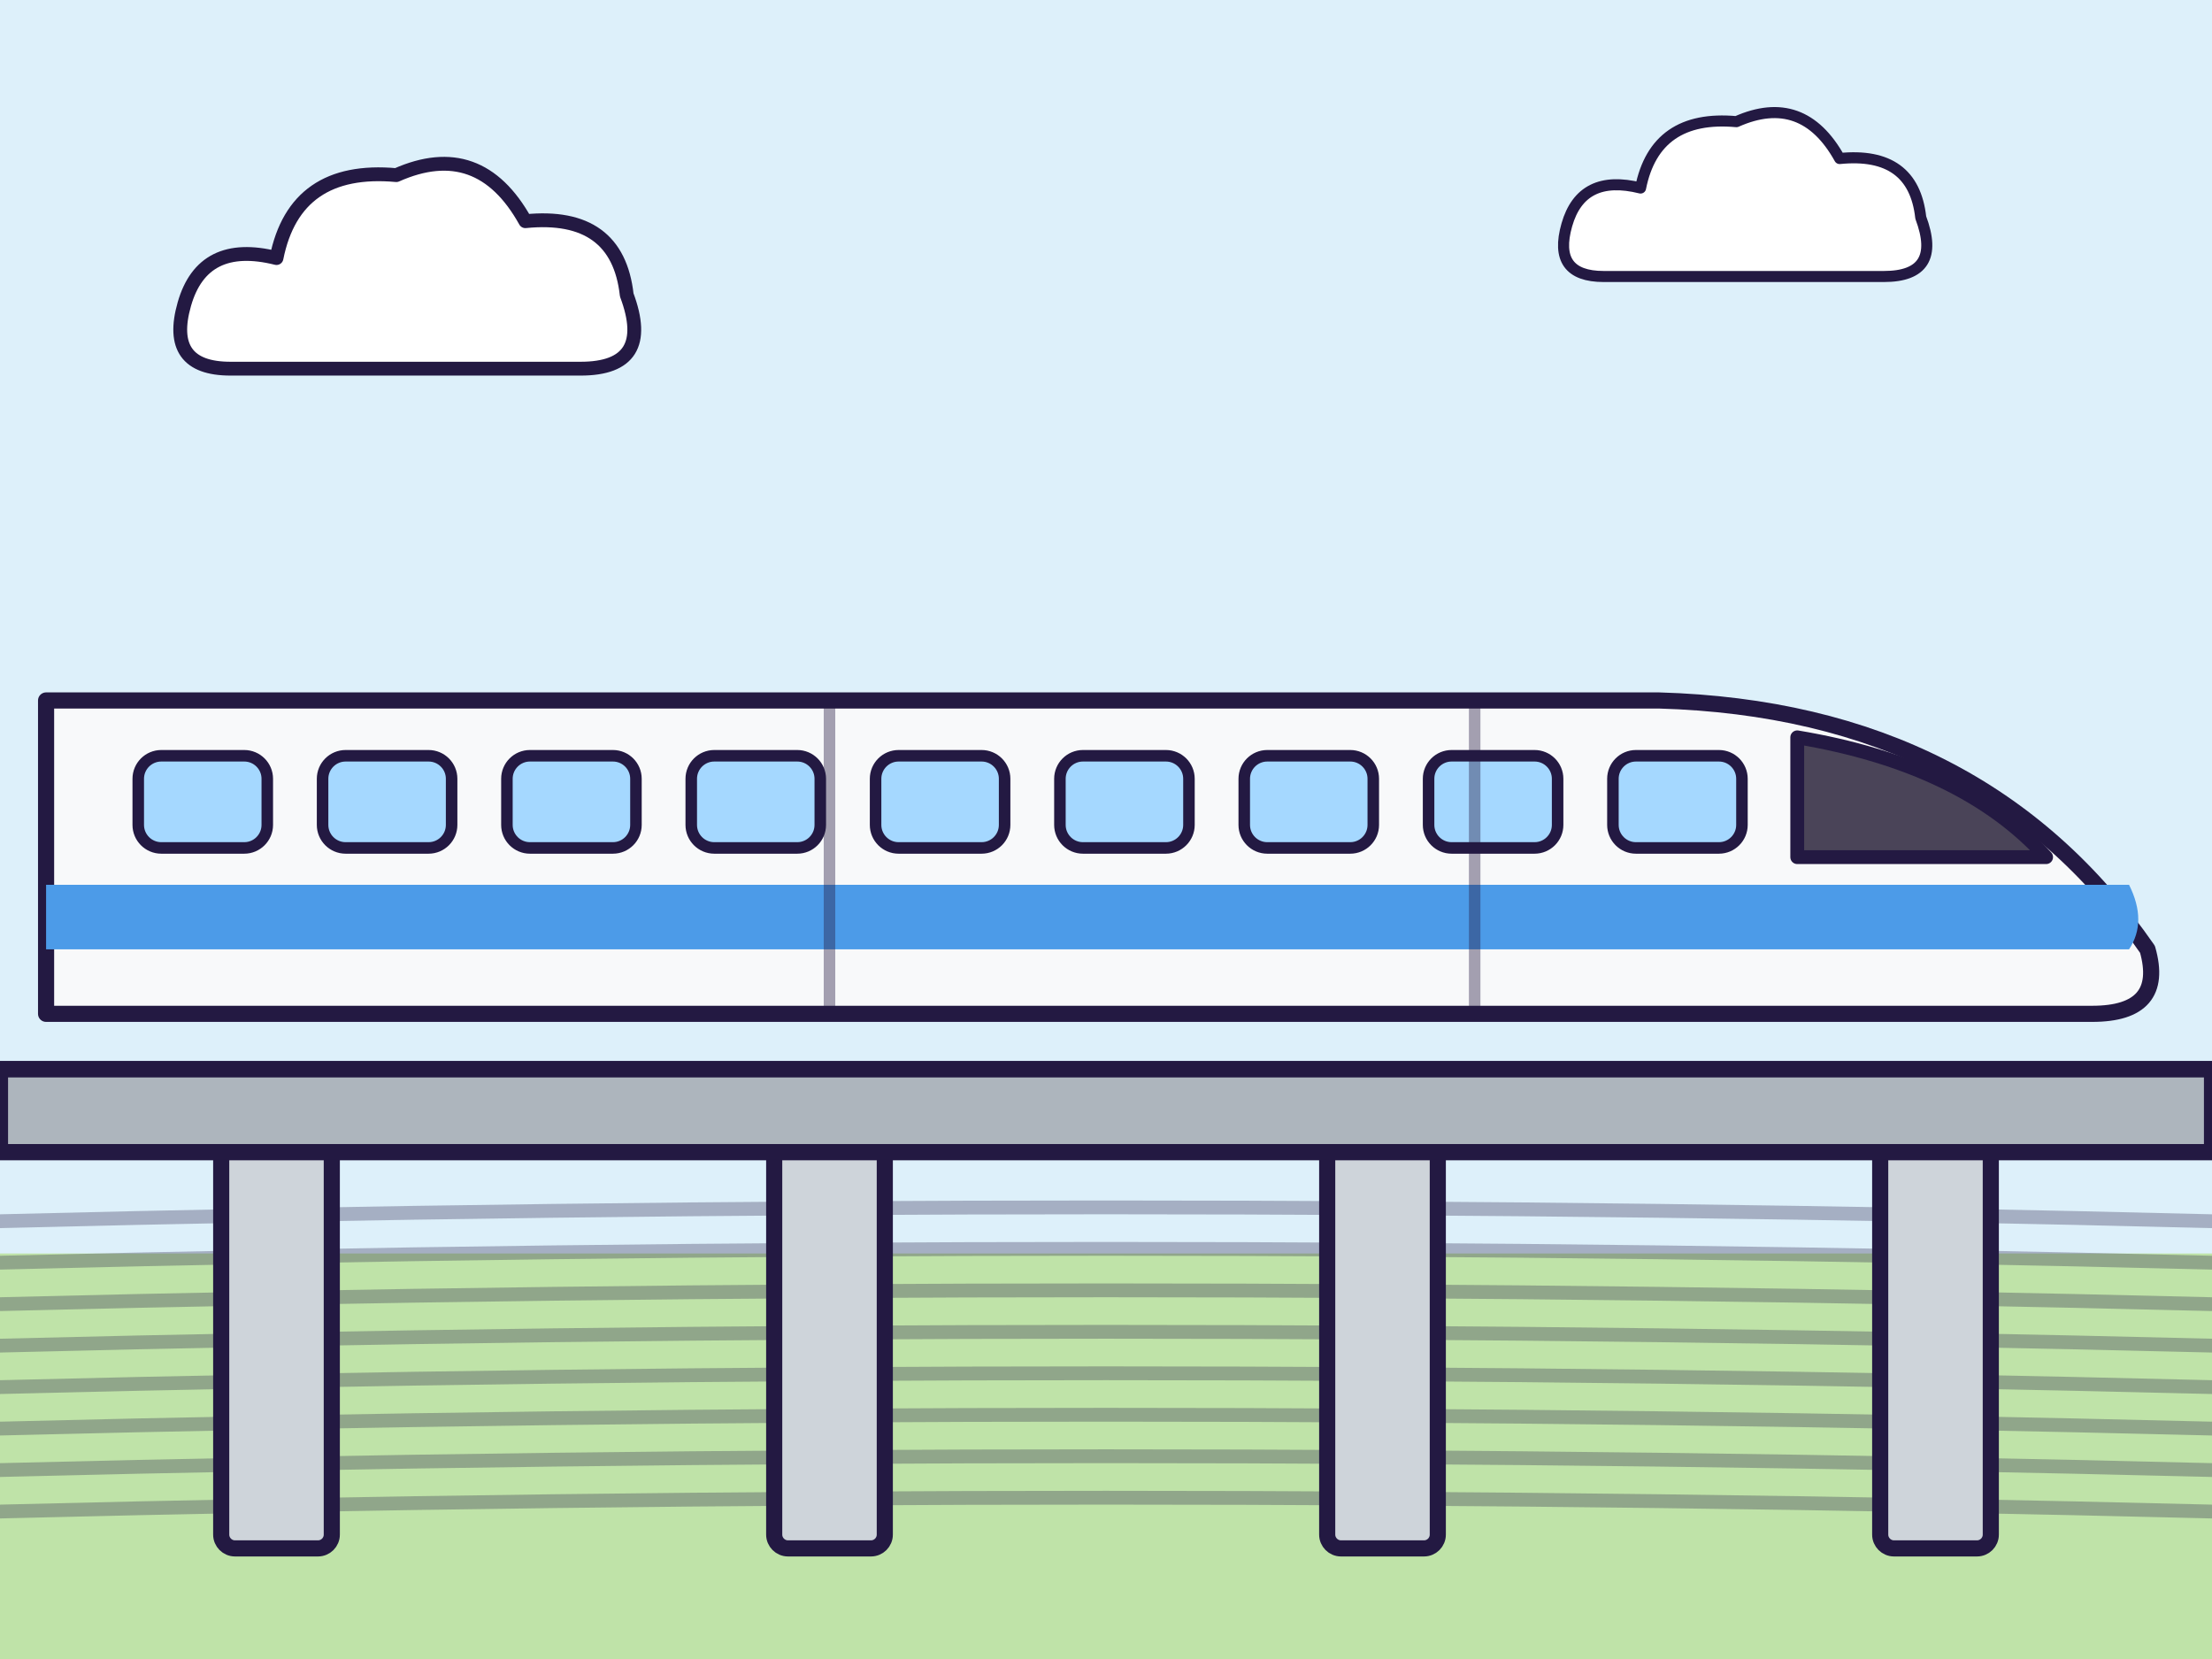
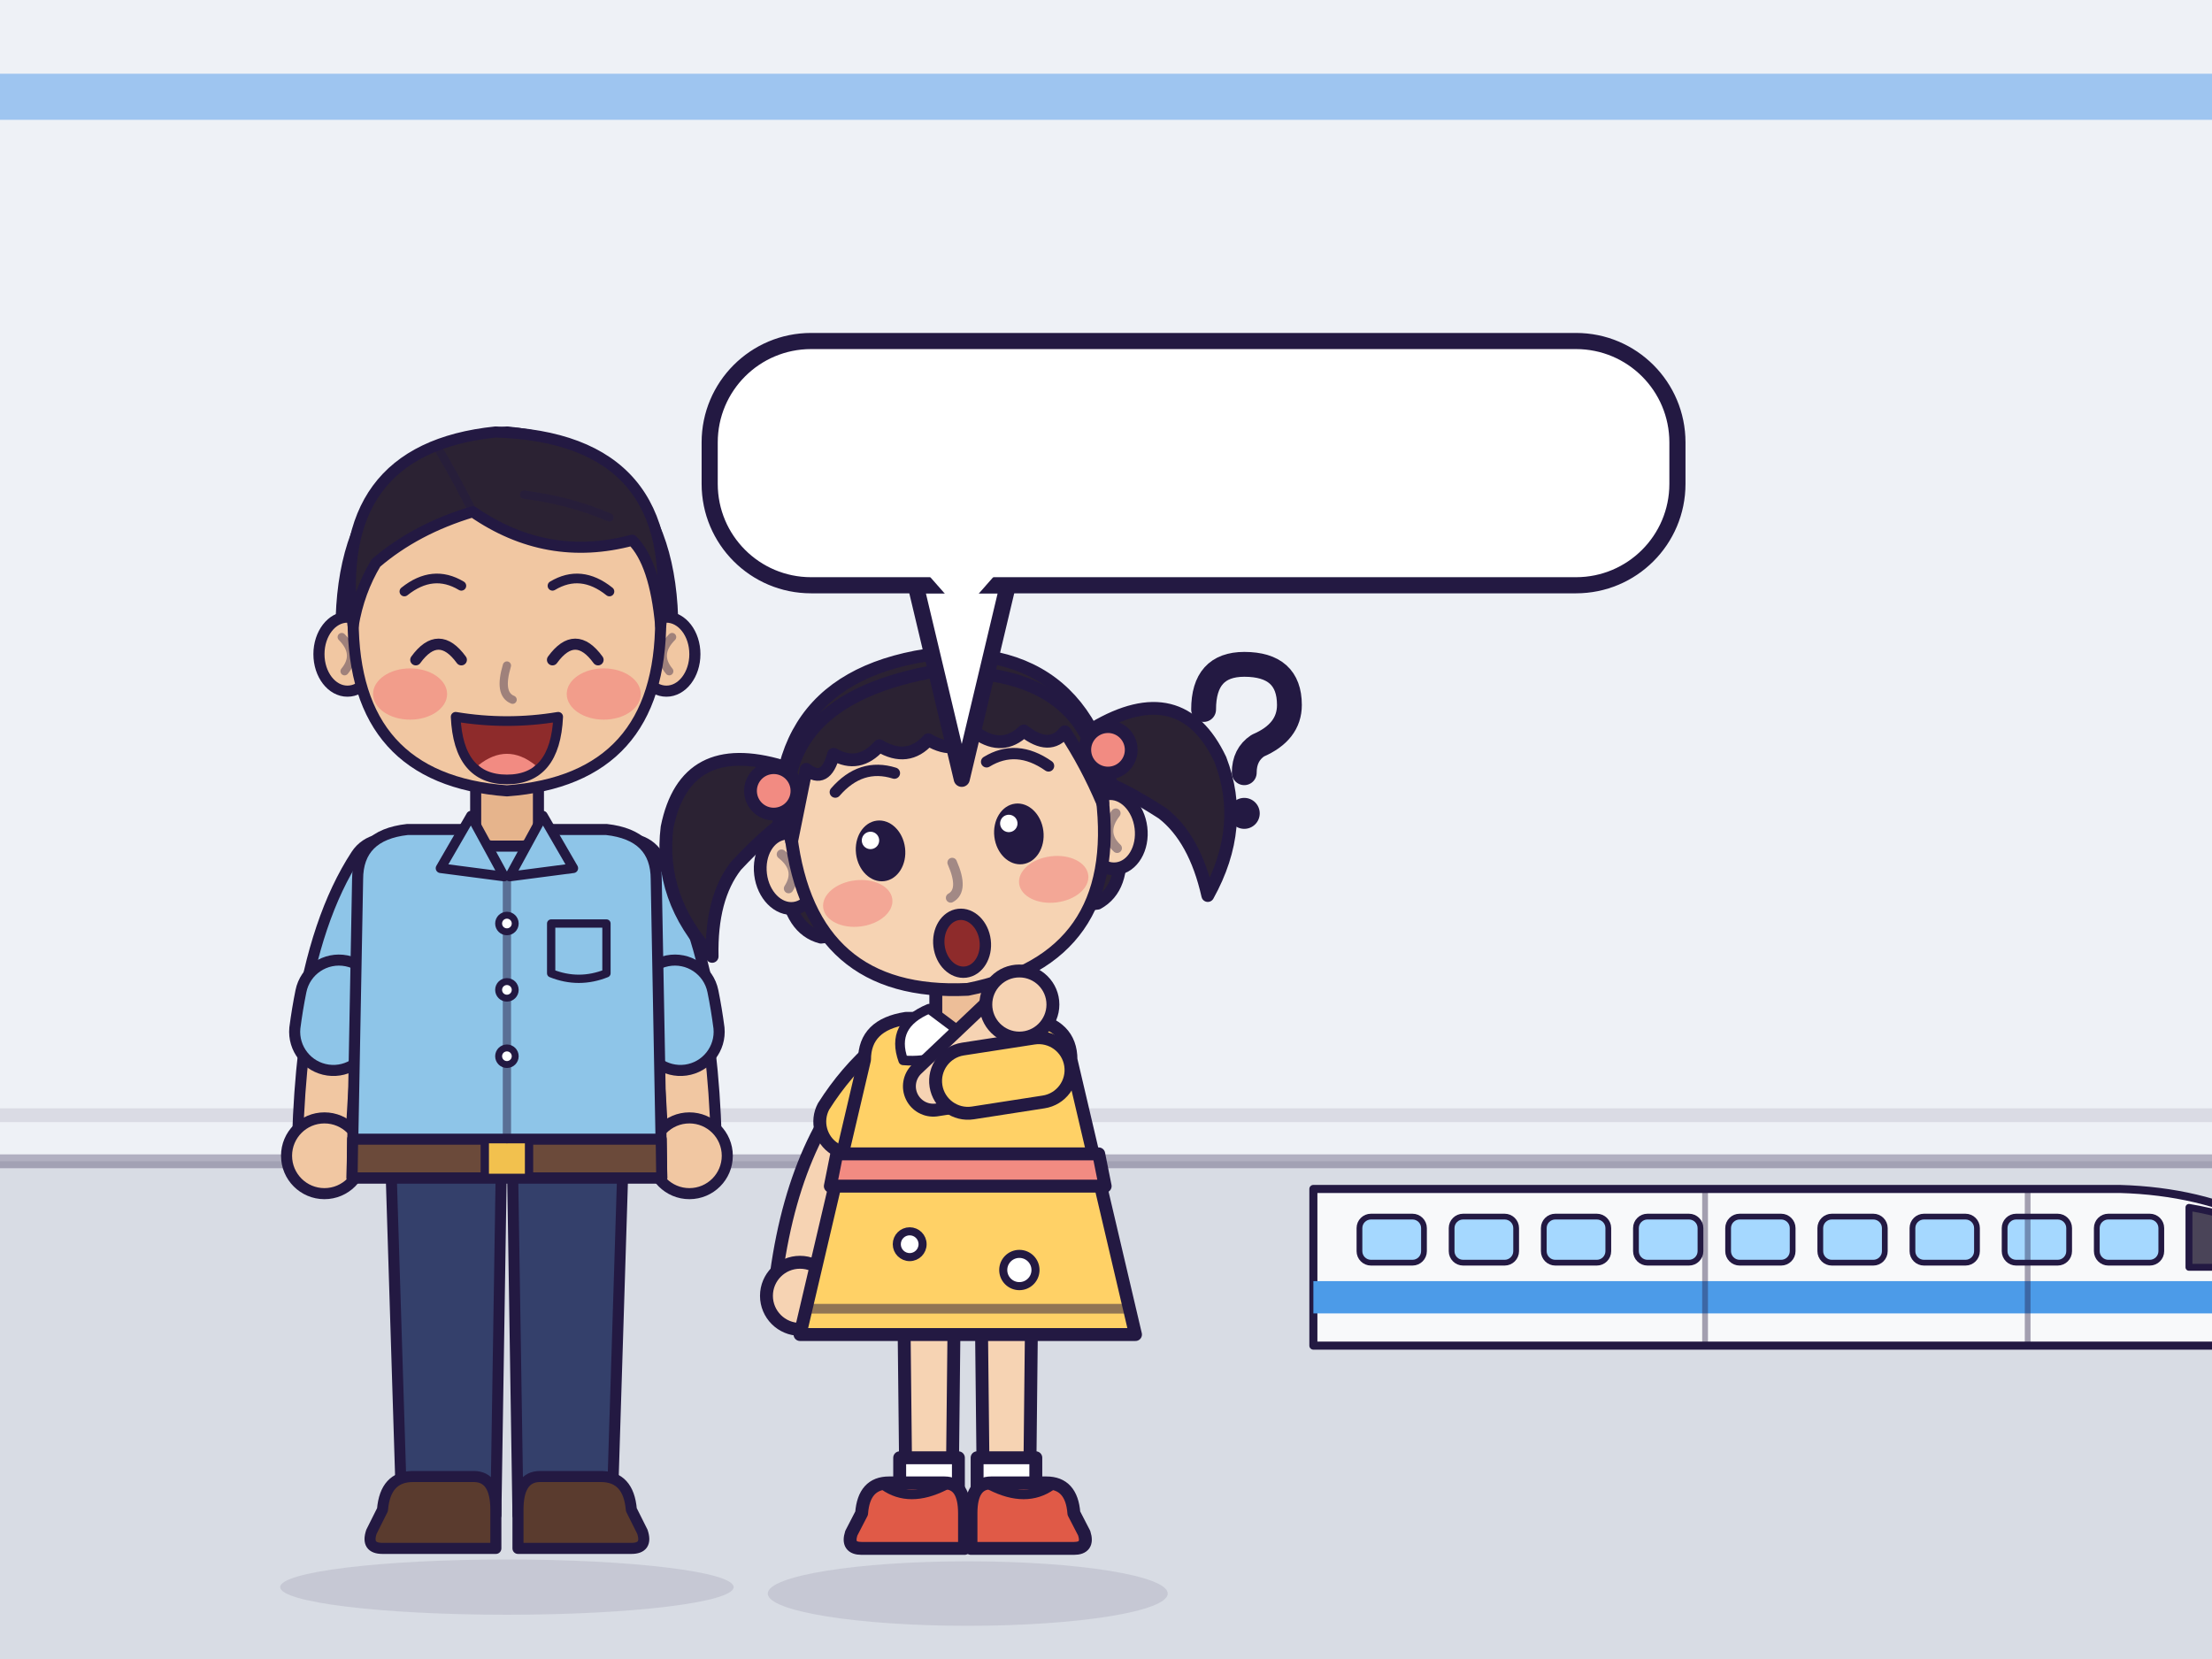
- <svg xmlns="http://www.w3.org/2000/svg" viewBox="0 0 480 360" role="img" aria-label="A white high-speed train with a blue stripe speeds along a long bridge over rice fields.">
+ <svg xmlns="http://www.w3.org/2000/svg" viewBox="0 0 480 360" role="img" aria-label="Little Sister and Dad wait on the platform; a white high-speed train appears in the distance. She asks: &quot;火车几点到？&quot;">
  <g stroke="#231942" stroke-width="3.5" stroke-linejoin="round" stroke-linecap="round">
-     <rect x="0" y="0" width="480" height="360" fill="#DDF0FA" stroke="none" />
-     <rect x="0" y="272" width="480" height="88" fill="#BFE3A8" stroke="none" />
-     <g transform="translate(90 80)">
-       <g class="prop p-cloud">
-         <path d="M-40 0Q-54 0-50-14Q-46-28-30-24Q-26-44-4-42Q14-50 24-32Q44-34 46-16Q52 0 36 0Z" fill="#FFFFFF" stroke-width="3" />
-       </g>
-     </g>
-     <g transform="translate(380 60) scale(0.8 0.8)">
-       <g class="prop p-cloud">
-         <path d="M-40 0Q-54 0-50-14Q-46-28-30-24Q-26-44-4-42Q14-50 24-32Q44-34 46-16Q52 0 36 0Z" fill="#FFFFFF" stroke-width="3" />
-       </g>
-     </g>
-     <g transform="translate(240 336)">
-       <g class="prop p-bridge">
-         <path d="M-240-8Q0-14 240-8" fill="none" stroke-width="3" opacity="0.3" />
-         <path d="M-240-17Q0-23 240-17" fill="none" stroke-width="3" opacity="0.3" />
-         <path d="M-240-26Q0-32 240-26" fill="none" stroke-width="3" opacity="0.3" />
-         <path d="M-240-35Q0-41 240-35" fill="none" stroke-width="3" opacity="0.3" />
-         <path d="M-240-44Q0-50 240-44" fill="none" stroke-width="3" opacity="0.3" />
-         <path d="M-240-53Q0-59 240-53" fill="none" stroke-width="3" opacity="0.3" />
-         <path d="M-240-62Q0-68 240-62" fill="none" stroke-width="3" opacity="0.3" />
-         <path d="M-240-71Q0-77 240-71" fill="none" stroke-width="3" opacity="0.3" />
-         <rect x="-192" y="-90" width="24" height="90" rx="3" fill="#CED4DA" />
-         <rect x="-72" y="-90" width="24" height="90" rx="3" fill="#CED4DA" />
-         <rect x="48" y="-90" width="24" height="90" rx="3" fill="#CED4DA" />
-         <rect x="168" y="-90" width="24" height="90" rx="3" fill="#CED4DA" />
-         <rect x="-240" y="-104" width="480" height="18" rx="0" fill="#ADB5BD" />
-         <path d="M-240-104L240-104M-240-86L240-86" fill="none" stroke-width="3.5" />
-       </g>
-     </g>
-     <g transform="translate(240 236)">
-       <g class="prop p-train mover from-left">
+     <rect x="0" y="0" width="480" height="360" fill="#EEF1F6" stroke="none" />
+     <rect x="0" y="16" width="480" height="10" fill="#9EC5F0" stroke="none" />
+     <rect x="0" y="252" width="480" height="108" fill="#D8DCE4" stroke="none" />
+     <path d="M0 252L480 252" fill="none" stroke-width="3" opacity="0.3" />
+     <path d="M0 242L480 242" fill="none" stroke-width="3" opacity="0.1" />
+     <g transform="translate(400 300) scale(0.5 0.5)">
+       <g class="prop p-train mover from-far">
        <path d="M-230-84L120-84Q190-82 226-30Q230-16 214-16L-230-16Z" fill="#F8F9FA" />
        <path d="M-230-44L222-44Q226-36 222-30L-230-30Z" fill="#4C9BE8" stroke="none" />
        <path d="M150-76Q186-70 204-50L150-50Z" fill="#4A4458" stroke-width="3" />
        <rect x="-210" y="-72" width="28" height="20" rx="5" fill="#A5D8FF" stroke-width="2.5" />
        <rect x="-170" y="-72" width="28" height="20" rx="5" fill="#A5D8FF" stroke-width="2.5" />
        <rect x="-130" y="-72" width="28" height="20" rx="5" fill="#A5D8FF" stroke-width="2.5" />
        <rect x="-90" y="-72" width="28" height="20" rx="5" fill="#A5D8FF" stroke-width="2.5" />
        <rect x="-50" y="-72" width="28" height="20" rx="5" fill="#A5D8FF" stroke-width="2.5" />
        <rect x="-10" y="-72" width="28" height="20" rx="5" fill="#A5D8FF" stroke-width="2.5" />
        <rect x="30" y="-72" width="28" height="20" rx="5" fill="#A5D8FF" stroke-width="2.5" />
        <rect x="70" y="-72" width="28" height="20" rx="5" fill="#A5D8FF" stroke-width="2.5" />
        <rect x="110" y="-72" width="28" height="20" rx="5" fill="#A5D8FF" stroke-width="2.5" />
        <path d="M-60-84L-60-16M80-84L80-16" fill="none" stroke-width="2.5" opacity="0.4" />
      </g>
    </g>
+     <g transform="translate(270 180) scale(0.7 0.7)">
+       <g class="prop p-question">
+         <g class="icon">
+           <path d="M-12.6-37.2Q-12.6-51.2 0-51.2Q14-51.2 14-38.6Q14-30.2 4.2-26Q0-23.2 0-17.6" fill="none" stroke-width="7.7" />
+           <circle cx="0" cy="-5" r="4.8" fill="#231942" stroke="none" />
+         </g>
+       </g>
+     </g>
+     <g transform="translate(110 336) scale(0.6 0.6)">
+       <g class="char c-1 ch-baba">
+         <g transform="translate(-150 -432)">
+           <ellipse class="shadow" cx="150" cy="446" rx="82" ry="10" fill="#231942" stroke="none" opacity="0.1" />
+           <g class="figure" stroke="#231942" stroke-width="4" stroke-linejoin="round" stroke-linecap="round">
+             <g class="legs">
+               <path d="M108 292L148 292L146 420L112 420Z" fill="#34406B" />
+               <path d="M192 292L152 292L154 420L188 420Z" fill="#34406B" />
+               <path d="M146 418Q146 406 138 406L116 406Q106 406 105 418L101 426Q99 432 105 432L146 432Z" fill="#5A3B2E" />
+               <path d="M154 418Q154 406 162 406L184 406Q194 406 195 418L199 426Q201 432 195 432L154 432Z" fill="#5A3B2E" />
+             </g>
+             <g transform="translate(150 292)">
+               <g class="upper">
+                 <g transform="translate(-150 -292)">
+                   <g transform="translate(194 188)">
+                     <g class="arm-left">
+                       <g transform="translate(-194 -188)">
+                         <path d="M185.9 193.3Q204.4 221.7 206.3 284.3A9.7 9.7 0 0 0 225.7 283.7Q223.6 215.7 202.1 182.7A9.7 9.7 0 0 0 185.9 193.3Z" fill="#F1C7A2" />
+                         <path d="M183.5 194.8Q195.2 212.8 200.2 245.5A12.5 12.5 0 0 0 224.9 241.7Q219.2 203.7 204.5 181.2A12.5 12.5 0 0 0 183.5 194.8Z" fill="#8EC5E8" />
+                         <path d="M197 236Q198.1 241.6 199 247.7A14 14 0 0 0 226.7 243.8Q225.8 236.9 224.5 230.5A14 14 0 0 0 197 236Z" fill="#8EC5E8" />
+                         <circle class="hand" cx="216" cy="290" r="13.7" fill="#F1C7A2" />
+                       </g>
+                     </g>
+                   </g>
+                   <g transform="translate(106 188)">
+                     <g class="arm-right">
+                       <g transform="translate(-106 -188)">
+                         <path d="M97.9 182.7Q76.4 215.7 74.3 283.7A9.7 9.7 0 0 0 93.7 284.3Q95.6 221.7 114.1 193.3A9.7 9.7 0 0 0 97.9 182.7Z" fill="#F1C7A2" />
+                         <path d="M95.5 181.2Q80.8 203.7 75.1 241.7A12.5 12.5 0 0 0 99.8 245.5Q104.8 212.8 116.5 194.8A12.5 12.5 0 0 0 95.5 181.2Z" fill="#8EC5E8" />
+                         <path d="M75.5 230.5Q74.2 236.9 73.3 243.8A14 14 0 0 0 101 247.7Q101.9 241.6 103 236A14 14 0 0 0 75.5 230.5Z" fill="#8EC5E8" />
+                         <circle class="hand" cx="84" cy="290" r="13.7" fill="#F1C7A2" />
+                       </g>
+                     </g>
+                   </g>
+                   <g class="body">
+                     <path d="M96 190Q96 174 114 172L186 172Q204 174 204 190L206 298L94 298Z" fill="#8EC5E8" />
+                     <path d="M94.2 284L205.8 284L206 298L94 298Z" fill="#6B4A3A" />
+                     <path d="M142 284L158 284L158 298L142 298Z" fill="#F2C14E" stroke-width="3" />
+                     <g class="neck">
+                       <rect x="138.7" y="150" width="22.7" height="28" rx="6" fill="#E6B48C" />
+                     </g>
+                     <g class="collar">
+                       <path d="M137 167L126 186L149 189Z" fill="#8EC5E8" stroke-width="3.5" />
+                       <path d="M163 167L174 186L151 189Z" fill="#8EC5E8" stroke-width="3.5" />
+                     </g>
+                     <path d="M150 189L150 284" fill="none" stroke-width="3" opacity="0.5" />
+                     <g class="buttons">
+                       <circle cx="150" cy="206" r="3" fill="#FFFFFF" stroke-width="2.5" />
+                       <circle cx="150" cy="230" r="3" fill="#FFFFFF" stroke-width="2.5" />
+                       <circle cx="150" cy="254" r="3" fill="#FFFFFF" stroke-width="2.5" />
+                     </g>
+                     <path d="M166 206L186 206L186 224Q176 228 166 224Z" fill="#8EC5E8" stroke-width="3" />
+                   </g>
+                   <g transform="translate(150 158)">
+                     <g class="head">
+                       <g transform="translate(-150 -158)">
+                         <g transform="translate(150 102.4) scale(1.03)" stroke-width="3.9">
+                           <g class="hair-back">
+                             <path d="M-58 6Q-62-66 0-72Q62-66 58 6Z" fill="#2B2233" />
+                           </g>
+                           <g class="ears">
+                             <ellipse cx="-56" cy="6" rx="10" ry="13" fill="#F1C7A2" />
+                             <ellipse cx="56" cy="6" rx="10" ry="13" fill="#F1C7A2" />
+                             <path d="M-58 0Q-52 6-57 12" fill="none" stroke-width="2.9" opacity="0.4" />
+                             <path d="M58 0Q52 6 57 12" fill="none" stroke-width="2.9" opacity="0.4" />
+                           </g>
+                           <path class="face" d="M-54-6Q-54-52 0-52Q54-52 54-6Q54 50 0 54Q-54 50-54-6Z" fill="#F1C7A2" />
+                           <g class="hair">
+                             <path d="M-54-4Q-62-66-4-72Q62-70 54-4Q52-26 44-34Q14-26-12-44Q-32-38-46-26Q-52-16-54-4Z" fill="#2B2233" />
+                             <path d="M-12-44Q-18-56-24-66M6-50Q22-48 36-42" fill="none" stroke-width="2.9" opacity="0.5" />
+                           </g>
+                           <g class="cheeks">
+                             <ellipse cx="-34" cy="20" rx="13" ry="9" fill="#F28B82" stroke="none" opacity="0.7" />
+                             <ellipse cx="34" cy="20" rx="13" ry="9" fill="#F28B82" stroke="none" opacity="0.7" />
+                           </g>
+                           <g class="brows">
+                             <path d="M-36-16Q-26-24-16-18M16-18Q26-24 36-16" fill="none" stroke-width="3.4" />
+                           </g>
+                           <g transform="translate(0 4)">
+                             <g class="eyes">
+                               <g transform="translate(0 -4)">
+                                 <path d="M-32 8Q-24-3-16 8M16 8Q24-3 32 8" fill="none" stroke-width="3.9" />
+                               </g>
+                             </g>
+                           </g>
+                           <g class="nose">
+                             <path d="M0 10Q-3 20 2 22" fill="none" stroke-width="2.9" opacity="0.4" />
+                           </g>
+                           <g class="mouth">
+                             <path d="M-18 28Q0 31 18 28Q17 50 0 50Q-17 50-18 28Z" fill="#8E2B2B" stroke="none" />
+                             <path d="M-10 45Q0 37 10 45Q6 50 0 50Q-6 50-10 45Z" fill="#F28B82" stroke="none" />
+                             <path d="M-18 28Q0 31 18 28Q17 50 0 50Q-17 50-18 28Z" fill="none" stroke-width="3.4" />
+                           </g>
+                         </g>
+                       </g>
+                     </g>
+                   </g>
+                 </g>
+               </g>
+             </g>
+           </g>
+         </g>
+       </g>
+     </g>
+     <g transform="translate(210 336) scale(-0.7 0.7)">
+       <g class="char c-2 ch-meimei">
+         <g transform="translate(-150 -432)">
+           <ellipse class="shadow" cx="150" cy="446" rx="62" ry="10" fill="#231942" stroke="none" opacity="0.1" />
+           <g class="figure" stroke="#231942" stroke-width="4" stroke-linejoin="round" stroke-linecap="round">
+             <g class="legs">
+               <path d="M129.9 329.7L146.1 329.7L145.1 422.6L130.9 422.6Z" fill="#F6D3B3" />
+               <path d="M128.9 403.9L147.1 403.9L147.1 422.6L128.9 422.6Z" fill="#FFFFFF" />
+               <path d="M153.9 329.7L170.1 329.7L169.1 422.6L154.9 422.6Z" fill="#F6D3B3" />
+               <path d="M152.9 403.9L171.1 403.9L171.1 422.6L152.9 422.6Z" fill="#FFFFFF" />
+               <path d="M149 421.1Q149 411.7 142.8 411.7L125.6 411.7Q117.8 411.7 117.1 421.1L113.9 427.3Q112.4 432 117.1 432L149 432Z" fill="#E05A47" />
+               <path d="M124.1 412.5Q131.9 418 142.8 412.5" fill="none" stroke-width="3" />
+               <path d="M151 421.1Q151 411.7 157.2 411.7L174.4 411.7Q182.2 411.7 182.9 421.1L186.1 427.3Q187.6 432 182.9 432L151 432Z" fill="#E05A47" />
+               <path d="M175.9 412.5Q168.1 418 157.2 412.5" fill="none" stroke-width="3" />
+             </g>
+             <g transform="translate(150 333.7)">
+               <g class="upper">
+                 <g transform="translate(-150 -333.7)">
+                   <g transform="translate(172 283.7)">
+                     <g class="arm-left">
+                       <g transform="translate(-172 -283.7)">
+                         <path d="M167.2 289.3Q189.1 308 194.7 348.7A7.4 7.4 0 0 0 209.3 346.7Q202.9 300.4 176.8 278.1A7.4 7.4 0 0 0 167.2 289.3Z" fill="#F6D3B3" />
+                         <path d="M165.5 291.3Q172.5 297.3 177.8 305.6A10 10 0 0 0 194.7 295Q187.8 284.1 178.5 276.1A10 10 0 0 0 165.5 291.3Z" fill="#FFD166" />
+                         <circle class="hand" cx="202" cy="353.7" r="10.4" fill="#F6D3B3" />
+                       </g>
+                     </g>
+                   </g>
+                   <g class="body">
+                     <path d="M118 280.5Q118 269.7 130.8 267.7L169.2 267.7Q182 269.7 182 280.5L202 365.7L98 365.7Z" fill="#FFD166" />
+                     <path d="M109.4 309.7L190.6 309.7L192.6 319.7L107.4 319.7Z" fill="#F28B82" />
+                     <g class="neck">
+                       <rect x="140.1" y="250.7" width="19.8" height="23" rx="6" fill="#EDBE98" />
+                     </g>
+                     <path d="M138 264.7Q126 269.7 130 280.7Q142 281.7 150 273.7Z" fill="#FFFFFF" stroke-width="3" />
+                     <path d="M162 264.7Q174 269.7 170 280.7Q158 281.7 150 273.7Z" fill="#FFFFFF" stroke-width="3" />
+                     <circle cx="134" cy="345.7" r="5" fill="#FFFFFF" stroke-width="2.5" />
+                     <circle cx="168" cy="337.7" r="4" fill="#FFFFFF" stroke-width="2.5" />
+                     <path d="M101.6 357.7L198.4 357.7" fill="none" stroke-width="3" opacity="0.5" />
+                   </g>
+                   <g transform="translate(150 258.7) rotate(7)">
+                     <g class="head act">
+                       <g transform="translate(-150 -258.7)">
+                         <g transform="translate(150 210.1) scale(0.9)" stroke-width="4.4">
+                           <g class="hair-back">
+                             <path d="M-54-30Q-86-44-96-14Q-102 10-86 32Q-84 12-74 2Q-62-8-54-12Z" fill="#2B2233" />
+                             <path d="M54-30Q86-44 96-14Q102 10 86 32Q84 12 74 2Q62-8 54-12Z" fill="#2B2233" />
+                             <path d="M-58 10Q-62-60 0-62Q62-60 58 10Q58 26 48 30L-48 30Q-58 26-58 10Z" fill="#2B2233" />
+                           </g>
+                           <g class="ears">
+                             <ellipse cx="-56" cy="6" rx="10" ry="13" fill="#F6D3B3" />
+                             <ellipse cx="56" cy="6" rx="10" ry="13" fill="#F6D3B3" />
+                             <path d="M-58 0Q-52 6-57 12" fill="none" stroke-width="3.3" opacity="0.4" />
+                             <path d="M58 0Q52 6 57 12" fill="none" stroke-width="3.3" opacity="0.4" />
+                           </g>
+                           <path class="face" d="M-54-6Q-54-52 0-52Q54-52 54-6Q54 50 0 54Q-54 50-54-6Z" fill="#F6D3B3" />
+                           <g class="hair">
+                             <path d="M-54-4Q-58-52 0-56Q58-52 54-4Q50-16 46-28Q40-22 36-32Q28-26 20-33Q11-26 3-33Q-6-26-14-33Q-22-26-30-32Q-38-24-44-30Q-50-18-54-4Z" fill="#2B2233" />
+                             <circle cx="-58" cy="-22" r="8" fill="#F28B82" />
+                             <circle cx="58" cy="-22" r="8" fill="#F28B82" />
+                           </g>
+                           <g class="cheeks">
+                             <ellipse cx="-34" cy="20" rx="12" ry="8" fill="#F28B82" stroke="none" opacity="0.6" />
+                             <ellipse cx="34" cy="20" rx="12" ry="8" fill="#F28B82" stroke="none" opacity="0.6" />
+                           </g>
+                           <g class="brows">
+                             <path d="M-37-19Q-27-28-16-23M16-23Q27-28 37-19" fill="none" stroke-width="3.9" />
+                           </g>
+                           <g transform="translate(0 4)">
+                             <g class="eyes">
+                               <g transform="translate(0 -4)">
+                                 <ellipse cx="-24" cy="3" rx="8.5" ry="10.5" fill="#231942" stroke="none" />
+                                 <ellipse cx="24" cy="3" rx="8.5" ry="10.5" fill="#231942" stroke="none" />
+                                 <circle cx="-21" cy="-1" r="3" fill="#FFFFFF" stroke="none" />
+                                 <circle cx="27" cy="-1" r="3" fill="#FFFFFF" stroke="none" />
+                               </g>
+                             </g>
+                           </g>
+                           <g class="nose">
+                             <path d="M0 10Q-3 20 2 22" fill="none" stroke-width="3.3" opacity="0.4" />
+                           </g>
+                           <g class="mouth">
+                             <ellipse cx="0" cy="38" rx="8" ry="10" fill="#8E2B2B" stroke-width="3.9" />
+                           </g>
+                         </g>
+                       </g>
+                     </g>
+                   </g>
+                   <g transform="translate(128 283.7)">
+                     <g class="arm-right">
+                       <g transform="translate(-128 -283.7)">
+                         <path d="M126.9 291L159.8 296.1A7.4 7.4 0 0 0 165.9 283.5L142.7 261.5A7.4 7.4 0 0 0 132.6 272.2L138.6 277.9L129.1 276.4A7.4 7.4 0 0 0 126.9 291Z" fill="#F6D3B3" />
+                         <path d="M126.5 293.6L148.4 297A10 10 0 0 0 151.5 277.2L129.5 273.8A10 10 0 0 0 126.5 293.6Z" fill="#FFD166" />
+                         <circle class="hand" cx="134" cy="263.4" r="10.4" fill="#F6D3B3" />
+                       </g>
+                     </g>
+                   </g>
+                 </g>
+               </g>
+             </g>
+           </g>
+         </g>
+       </g>
+     </g>
+     <g transform="translate(208.7 169)">
+       <g class="bubble b-1 has-text line-0">
+         <g transform="translate(-208.7 -169)">
+           <path d="M198.7 127L208.7 169L218.7 127Z" fill="#FFFFFF" />
+           <rect x="154" y="74" width="210" height="53" rx="22" fill="#FFFFFF" />
+           <path d="M199.9 123L208.7 133L217.5 123Z" fill="#FFFFFF" stroke="none" />
+         </g>
+       </g>
+     </g>
  </g>
</svg>
